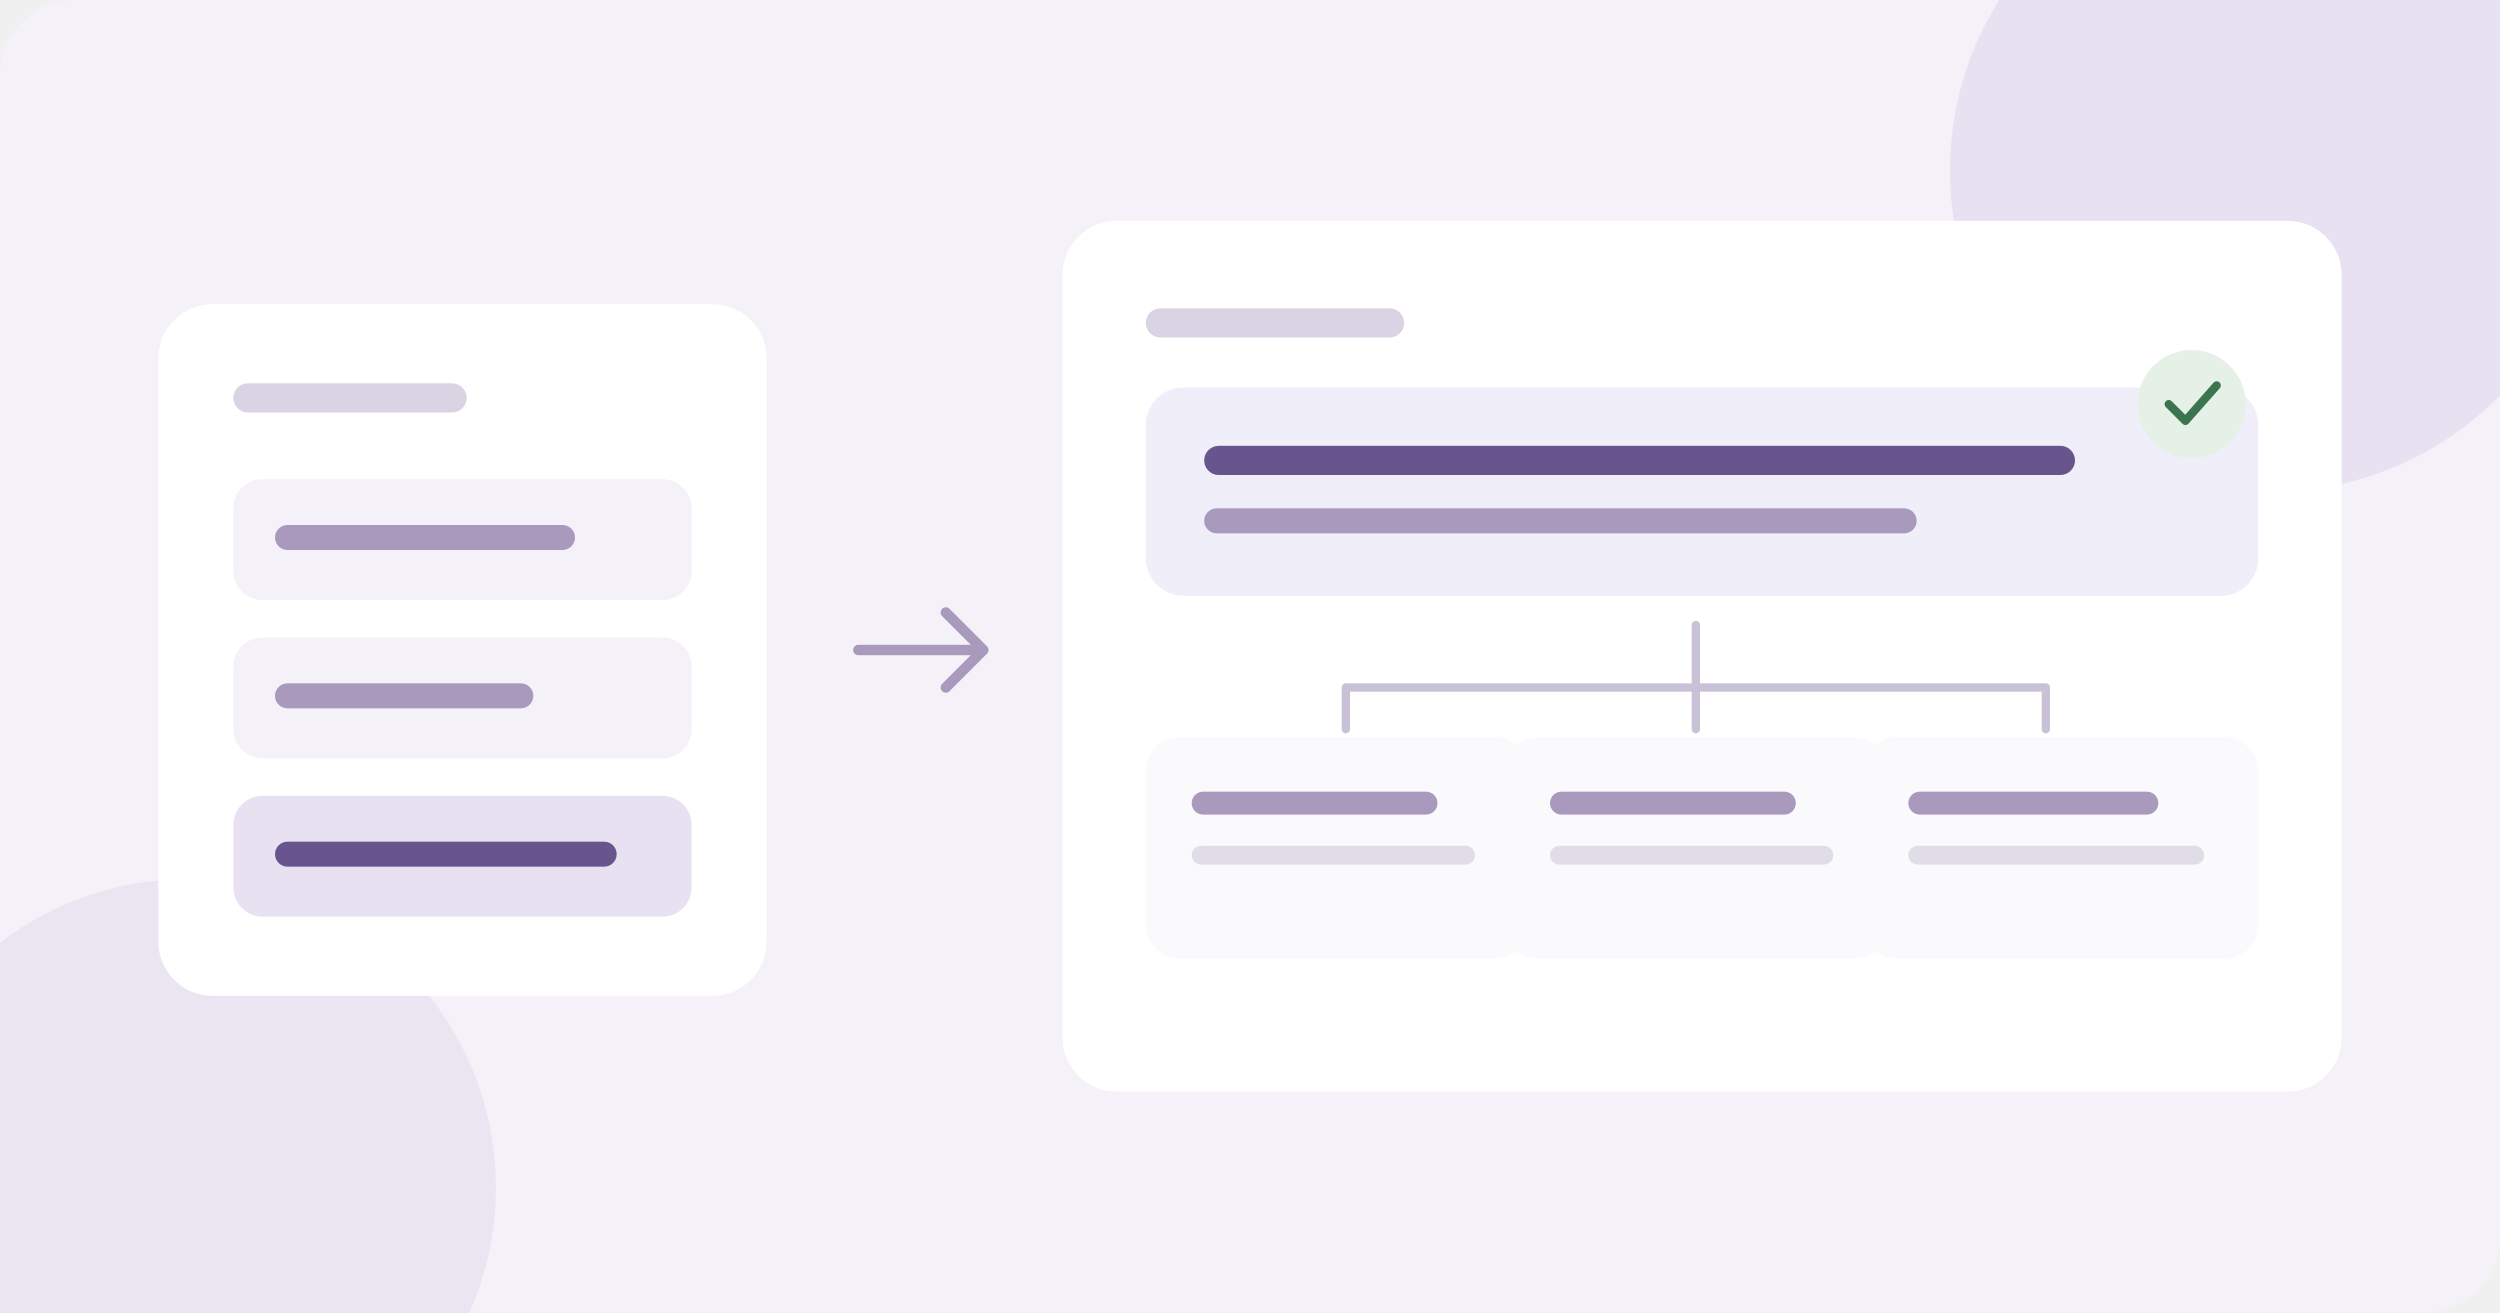
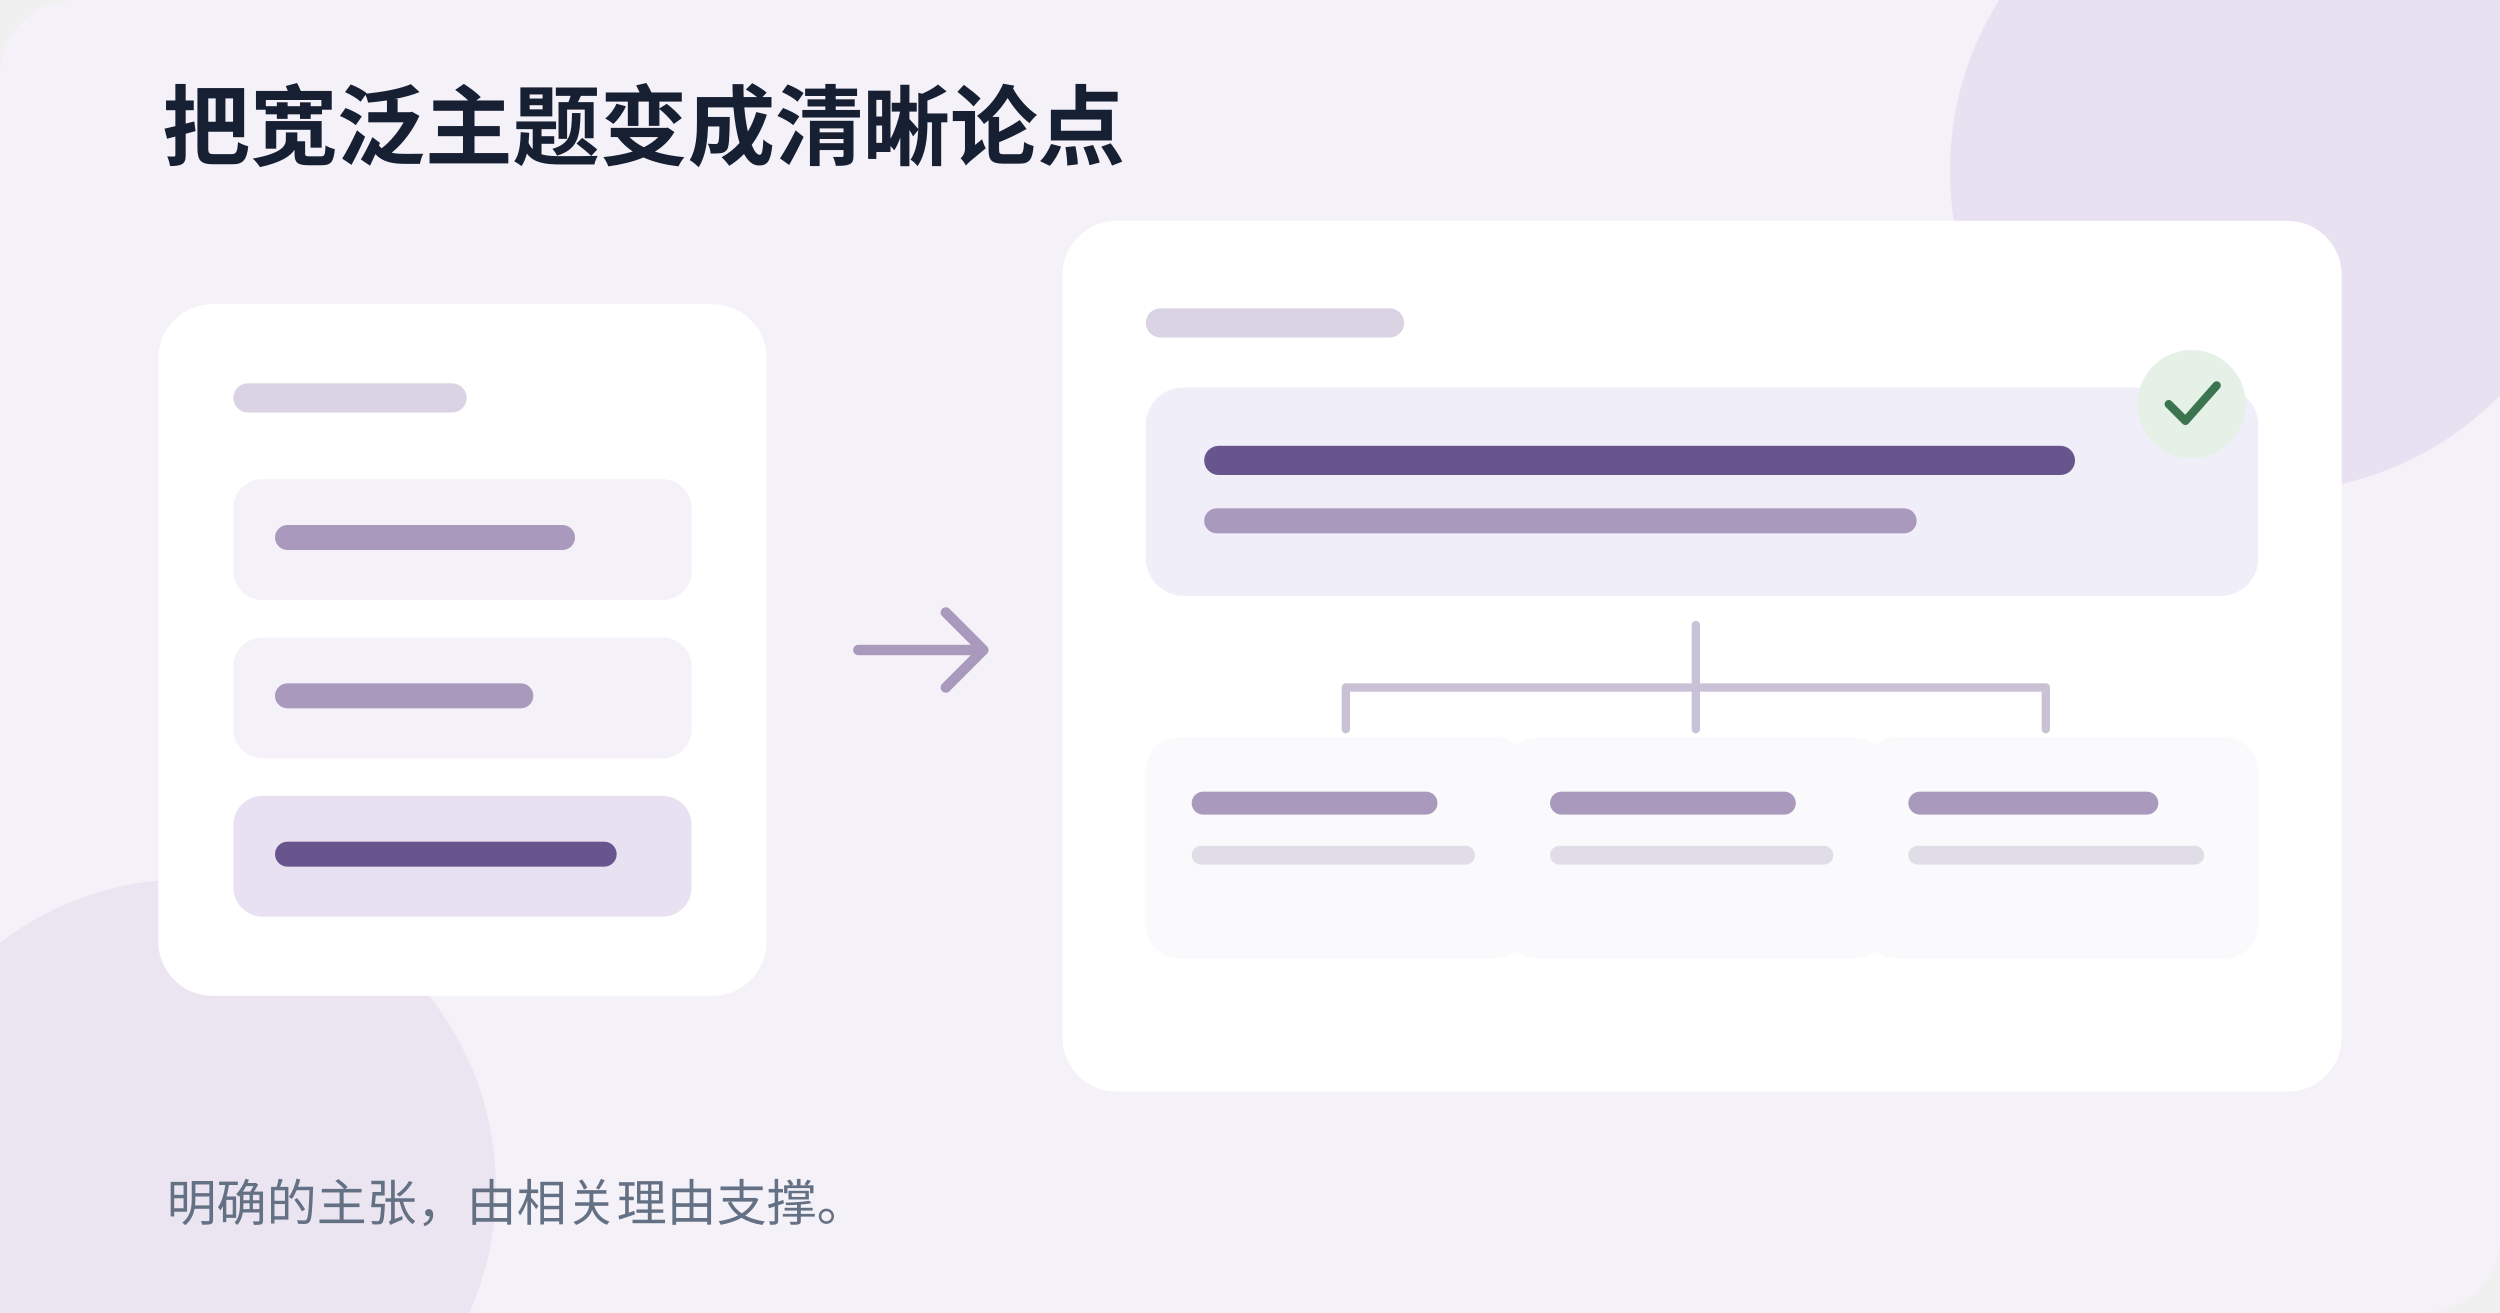
<svg xmlns="http://www.w3.org/2000/svg" width="1200" height="630" viewBox="0 0 1200 630" fill="none" role="img" aria-labelledby="title desc">
  <rect width="1200" height="630" rx="36" fill="#F4F1F8" />
  <circle cx="1090" cy="82" r="154" fill="#E8E1F1" />
  <circle cx="90" cy="570" r="148" fill="#EAE5F0" />
  <rect x="76" y="146" width="292" height="332" rx="26" fill="#FFFFFF" />
  <rect x="112" y="184" width="112" height="14" rx="7" fill="#D9D3E3" />
  <rect x="112" y="230" width="220" height="58" rx="14" fill="#F4F1F8" />
  <rect x="132" y="252" width="144" height="12" rx="6" fill="#A99ABD" />
  <rect x="112" y="306" width="220" height="58" rx="14" fill="#F4F1F8" />
  <rect x="132" y="328" width="124" height="12" rx="6" fill="#A99ABD" />
  <rect x="112" y="382" width="220" height="58" rx="14" fill="#E8E1F1" />
  <rect x="132" y="404" width="164" height="12" rx="6" fill="#69558E" />
  <path d="M412 312H472M454 294L472 312L454 330" stroke="#A99ABD" stroke-width="5" stroke-linecap="round" stroke-linejoin="round" />
  <rect x="510" y="106" width="614" height="418" rx="26" fill="#FFFFFF" />
  <rect x="550" y="148" width="124" height="14" rx="7" fill="#D9D3E3" />
  <rect x="550" y="186" width="534" height="100" rx="18" fill="#F0EEF8" />
  <rect x="578" y="214" width="418" height="14" rx="7" fill="#69558E" />
  <rect x="578" y="244" width="342" height="12" rx="6" fill="#A99ABD" />
  <path d="M814 300V330M646 330H982M646 330V350M814 330V350M982 330V350" stroke="#C9C1D5" stroke-width="4" stroke-linecap="round" />
  <rect x="550" y="354" width="184" height="106" rx="16" fill="#FAF9FB" />
  <rect x="572" y="380" width="118" height="11" rx="5.5" fill="#A99ABD" />
  <rect x="572" y="406" width="136" height="9" rx="4.5" fill="#E1DDE7" />
  <rect x="722" y="354" width="184" height="106" rx="16" fill="#FAF9FB" />
  <rect x="744" y="380" width="118" height="11" rx="5.5" fill="#A99ABD" />
  <rect x="744" y="406" width="136" height="9" rx="4.5" fill="#E1DDE7" />
  <rect x="894" y="354" width="190" height="106" rx="16" fill="#FAF9FB" />
  <rect x="916" y="380" width="120" height="11" rx="5.5" fill="#A99ABD" />
  <rect x="916" y="406" width="142" height="9" rx="4.5" fill="#E1DDE7" />
  <circle cx="1052" cy="194" r="26" fill="#E5F0E7" />
  <path d="M1041 194L1049 202L1064 185" stroke="#3C7450" stroke-width="4" stroke-linecap="round" stroke-linejoin="round" />
+   <text x="78" y="76" fill="#172033" font-family="Arial, sans-serif" font-size="42" font-weight="700">把宽泛主题变成清晰论点</text>
+   <text x="80" y="586" fill="#647084" font-family="Arial, sans-serif" font-size="24">明确的主张，由相关理由支撑。</text>
</svg>
